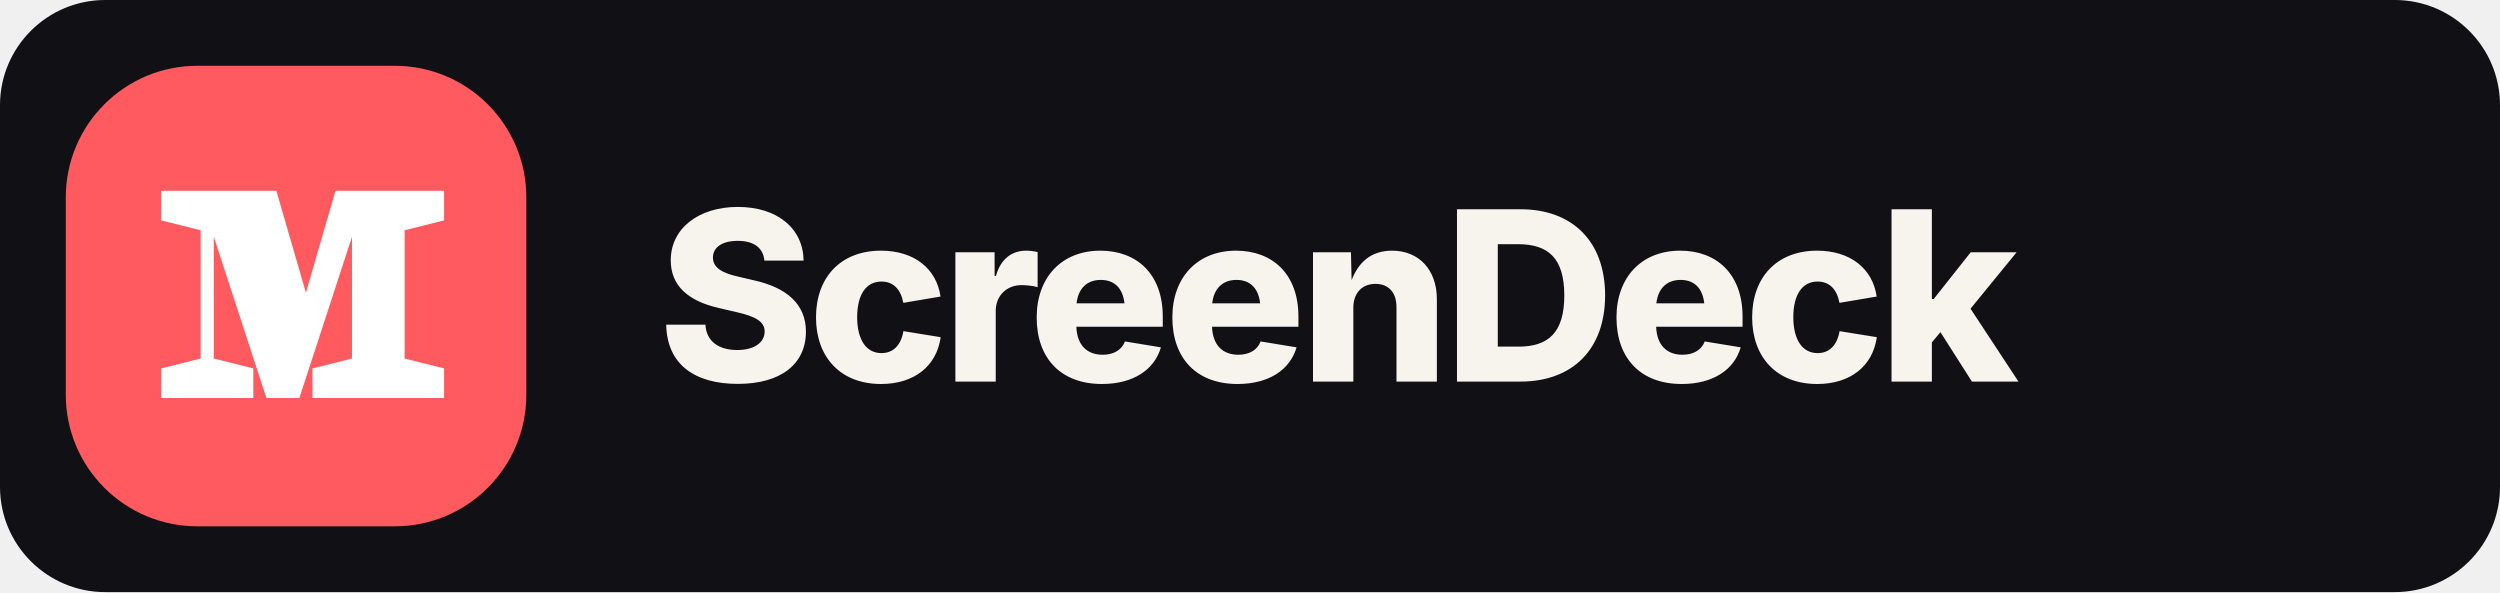
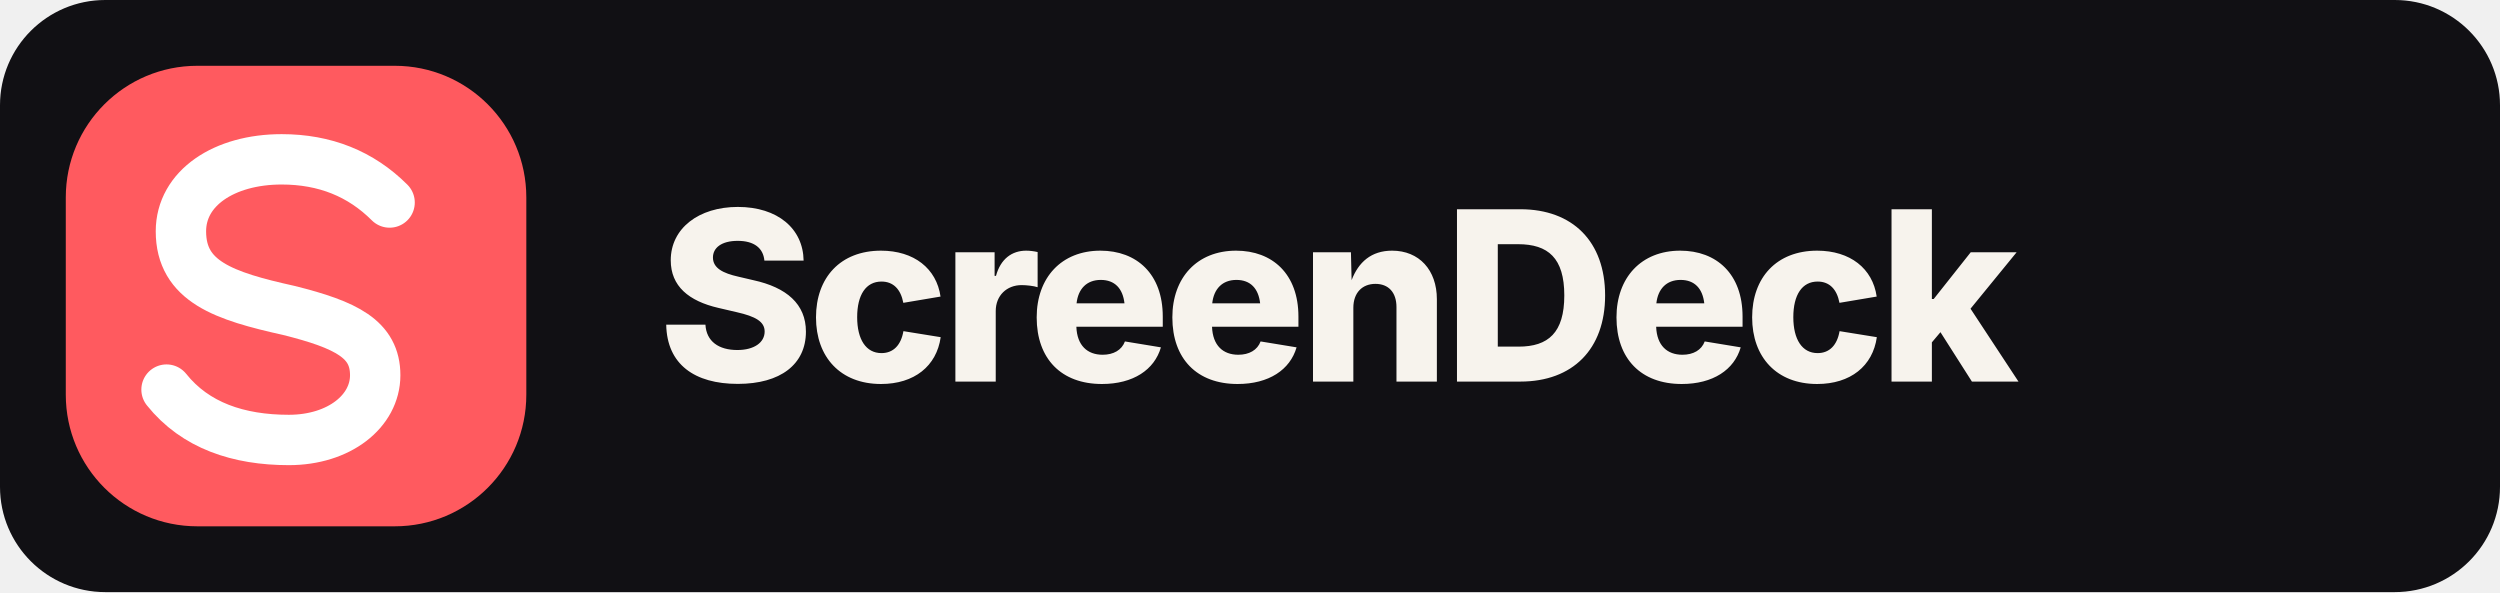
<svg xmlns="http://www.w3.org/2000/svg" viewBox="0 0 760 180" role="img" aria-labelledby="title desc">
  <rect width="760" height="180" rx="32" fill="#111014" />
  <rect x="20" y="20" width="140" height="140" rx="40" fill="#ff5a5f" />
-   <path fill="#fff" d="M49 121v-9l12-3V70l-12-3v-9h35l9 31 9-31h33v9l-12 3v39l12 3v9H95v-9l12-3V72l-16 49H81L65 72v37l12 3v9z" />
+   <path d="M45 19c-4-4-9-6-15-6-8 0-14 4-14 10 0 7 6 9 15 11 8 2 12 4 12 9 0 5-5 9-12 9-7 0-13-2-17-7" transform="translate(20 20) scale(2.1875)" fill="none" stroke="#fff" stroke-width="7" stroke-linecap="round" stroke-linejoin="round" />
  <text x="200" y="116" fill="#f7f3ed" font-family="Inter,ui-sans-serif,system-ui,-apple-system,BlinkMacSystemFont,Segoe UI,sans-serif" font-size="72" font-weight="800" letter-spacing="-2">ScreenDeck</text>
</svg>
